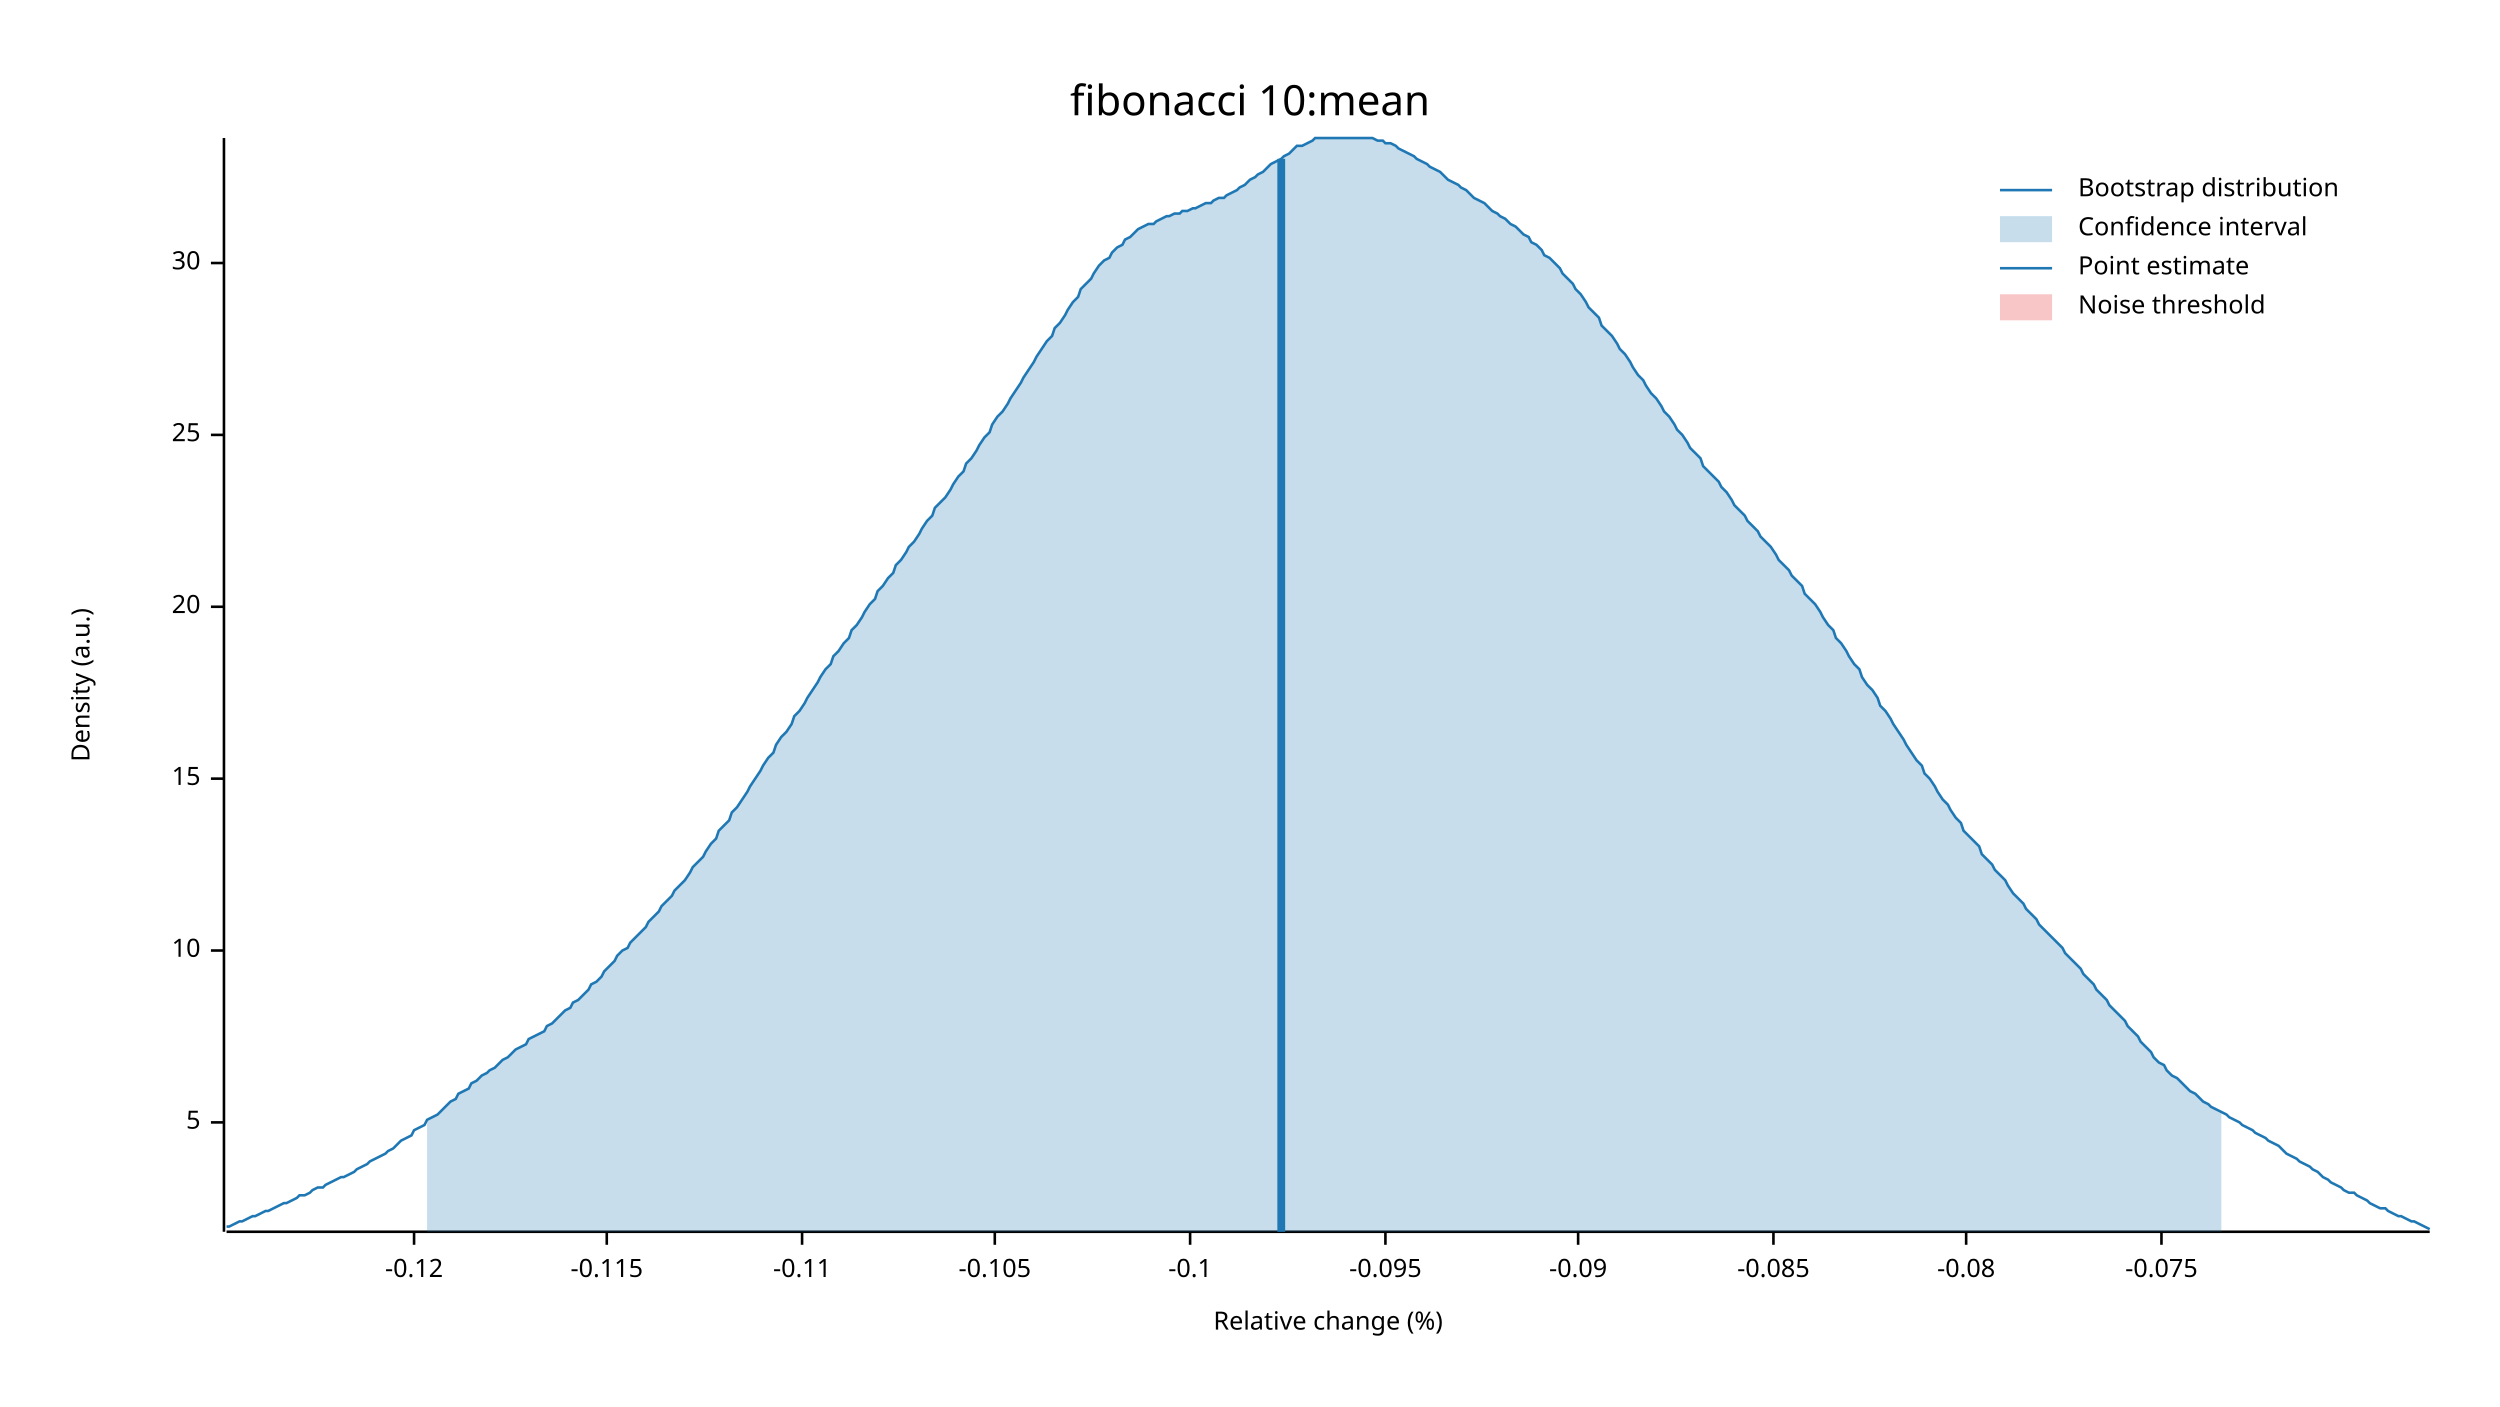
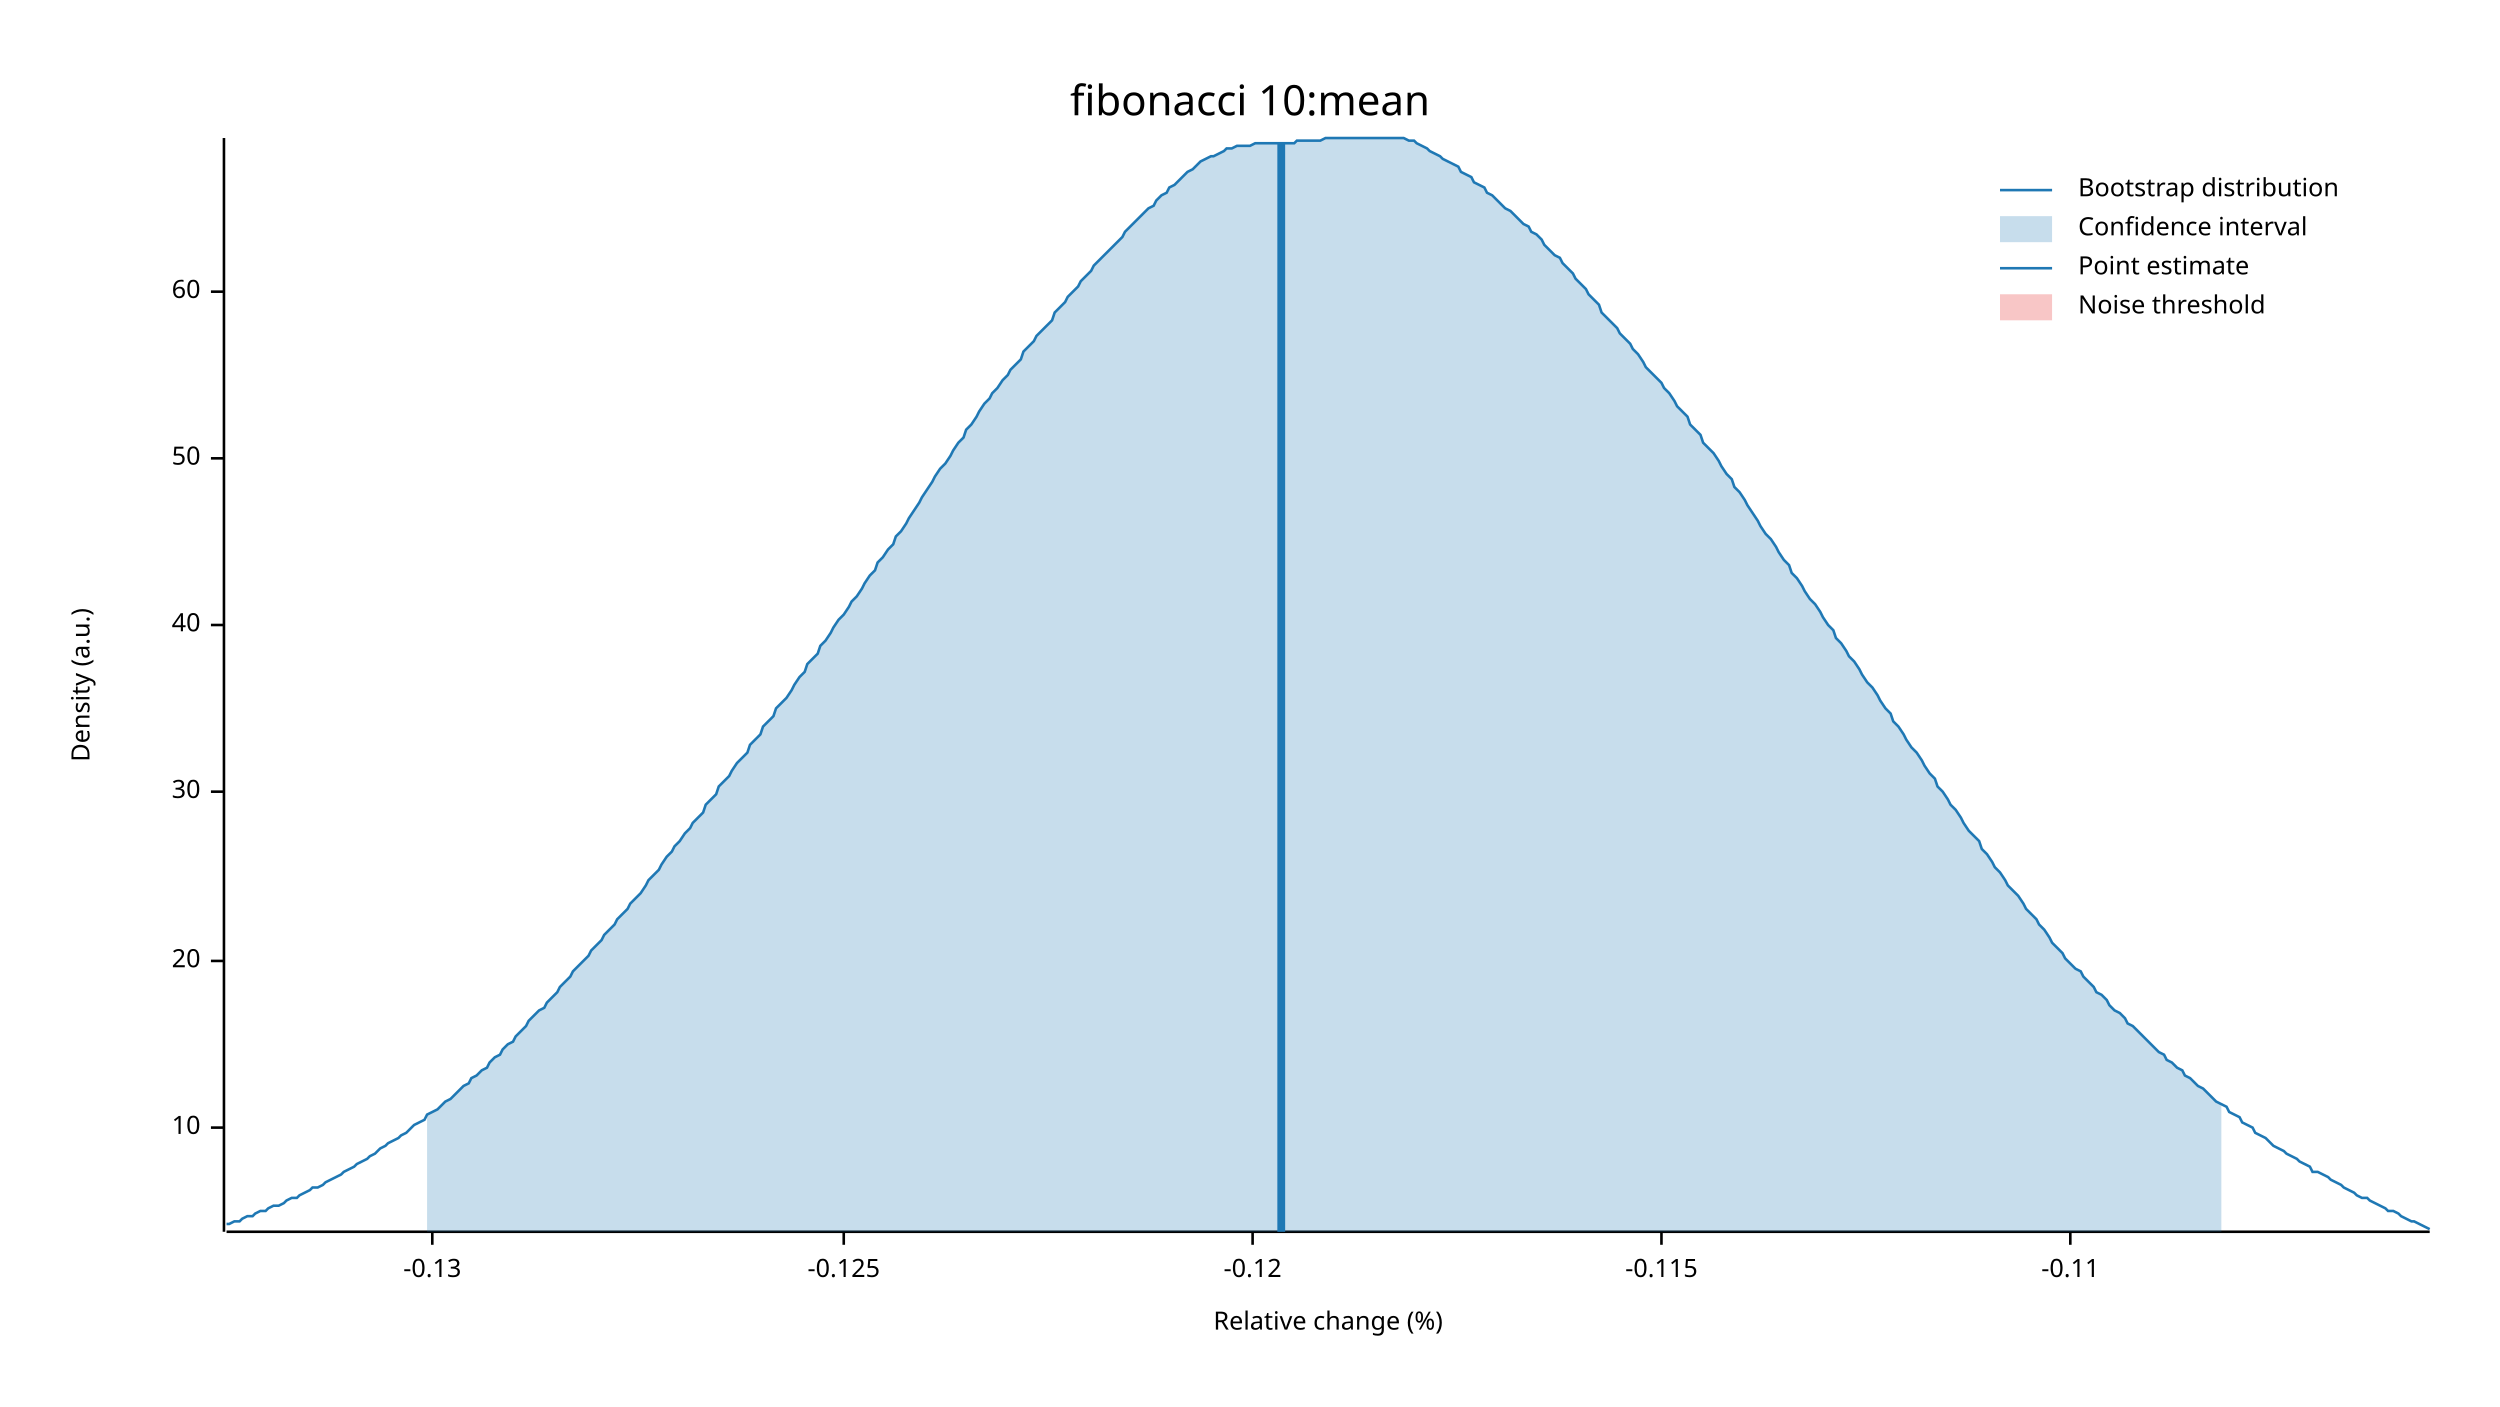
<svg xmlns="http://www.w3.org/2000/svg" width="960" height="540">
  <text x="480" y="32" dy="0.76em" text-anchor="middle" font-family="sans-serif" font-size="16.129" opacity="1" fill="#000000">
fibonacci 10:mean
</text>
  <text x="27" y="263" dy="0.76em" text-anchor="middle" font-family="sans-serif" font-size="9.677" opacity="1" fill="#000000" transform="rotate(270, 27, 263)">
Density (a.u.)
</text>
  <text x="510" y="513" dy="-0.5ex" text-anchor="middle" font-family="sans-serif" font-size="9.677" opacity="1" fill="#000000">
Relative change (%)
</text>
  <polyline fill="none" opacity="1" stroke="#000000" stroke-width="1" points="86,53 86,473 " />
-   <text x="77" y="431" dy="0.5ex" text-anchor="end" font-family="sans-serif" font-size="9.677" opacity="1" fill="#000000">
- 5
- </text>
-   <polyline fill="none" opacity="1" stroke="#000000" stroke-width="1" points="81,431 86,431 " />
-   <text x="77" y="365" dy="0.5ex" text-anchor="end" font-family="sans-serif" font-size="9.677" opacity="1" fill="#000000">
+   <text x="77" y="433" dy="0.5ex" text-anchor="end" font-family="sans-serif" font-size="9.677" opacity="1" fill="#000000">
10
</text>
-   <polyline fill="none" opacity="1" stroke="#000000" stroke-width="1" points="81,365 86,365 " />
-   <text x="77" y="299" dy="0.5ex" text-anchor="end" font-family="sans-serif" font-size="9.677" opacity="1" fill="#000000">
- 15
- </text>
-   <polyline fill="none" opacity="1" stroke="#000000" stroke-width="1" points="81,299 86,299 " />
-   <text x="77" y="233" dy="0.5ex" text-anchor="end" font-family="sans-serif" font-size="9.677" opacity="1" fill="#000000">
+   <polyline fill="none" opacity="1" stroke="#000000" stroke-width="1" points="81,433 86,433 " />
+   <text x="77" y="369" dy="0.5ex" text-anchor="end" font-family="sans-serif" font-size="9.677" opacity="1" fill="#000000">
20
</text>
-   <polyline fill="none" opacity="1" stroke="#000000" stroke-width="1" points="81,233 86,233 " />
-   <text x="77" y="167" dy="0.5ex" text-anchor="end" font-family="sans-serif" font-size="9.677" opacity="1" fill="#000000">
- 25
- </text>
-   <polyline fill="none" opacity="1" stroke="#000000" stroke-width="1" points="81,167 86,167 " />
-   <text x="77" y="101" dy="0.5ex" text-anchor="end" font-family="sans-serif" font-size="9.677" opacity="1" fill="#000000">
+   <polyline fill="none" opacity="1" stroke="#000000" stroke-width="1" points="81,369 86,369 " />
+   <text x="77" y="304" dy="0.5ex" text-anchor="end" font-family="sans-serif" font-size="9.677" opacity="1" fill="#000000">
30
</text>
-   <polyline fill="none" opacity="1" stroke="#000000" stroke-width="1" points="81,101 86,101 " />
+   <polyline fill="none" opacity="1" stroke="#000000" stroke-width="1" points="81,304 86,304 " />
+   <text x="77" y="240" dy="0.5ex" text-anchor="end" font-family="sans-serif" font-size="9.677" opacity="1" fill="#000000">
+ 40
+ </text>
+   <polyline fill="none" opacity="1" stroke="#000000" stroke-width="1" points="81,240 86,240 " />
+   <text x="77" y="176" dy="0.5ex" text-anchor="end" font-family="sans-serif" font-size="9.677" opacity="1" fill="#000000">
+ 50
+ </text>
+   <polyline fill="none" opacity="1" stroke="#000000" stroke-width="1" points="81,176 86,176 " />
+   <text x="77" y="112" dy="0.5ex" text-anchor="end" font-family="sans-serif" font-size="9.677" opacity="1" fill="#000000">
+ 60
+ </text>
+   <polyline fill="none" opacity="1" stroke="#000000" stroke-width="1" points="81,112 86,112 " />
  <polyline fill="none" opacity="1" stroke="#000000" stroke-width="1" points="87,473 933,473 " />
-   <text x="159" y="483" dy="0.76em" text-anchor="middle" font-family="sans-serif" font-size="9.677" opacity="1" fill="#000000">
+   <text x="166" y="483" dy="0.76em" text-anchor="middle" font-family="sans-serif" font-size="9.677" opacity="1" fill="#000000">
+ -0.13
+ </text>
+   <polyline fill="none" opacity="1" stroke="#000000" stroke-width="1" points="166,473 166,478 " />
+   <text x="324" y="483" dy="0.76em" text-anchor="middle" font-family="sans-serif" font-size="9.677" opacity="1" fill="#000000">
+ -0.125
+ </text>
+   <polyline fill="none" opacity="1" stroke="#000000" stroke-width="1" points="324,473 324,478 " />
+   <text x="481" y="483" dy="0.76em" text-anchor="middle" font-family="sans-serif" font-size="9.677" opacity="1" fill="#000000">
-0.12
</text>
-   <polyline fill="none" opacity="1" stroke="#000000" stroke-width="1" points="159,473 159,478 " />
-   <text x="233" y="483" dy="0.76em" text-anchor="middle" font-family="sans-serif" font-size="9.677" opacity="1" fill="#000000">
+   <polyline fill="none" opacity="1" stroke="#000000" stroke-width="1" points="481,473 481,478 " />
+   <text x="638" y="483" dy="0.76em" text-anchor="middle" font-family="sans-serif" font-size="9.677" opacity="1" fill="#000000">
-0.115
</text>
-   <polyline fill="none" opacity="1" stroke="#000000" stroke-width="1" points="233,473 233,478 " />
-   <text x="308" y="483" dy="0.76em" text-anchor="middle" font-family="sans-serif" font-size="9.677" opacity="1" fill="#000000">
+   <polyline fill="none" opacity="1" stroke="#000000" stroke-width="1" points="638,473 638,478 " />
+   <text x="795" y="483" dy="0.76em" text-anchor="middle" font-family="sans-serif" font-size="9.677" opacity="1" fill="#000000">
-0.11
</text>
-   <polyline fill="none" opacity="1" stroke="#000000" stroke-width="1" points="308,473 308,478 " />
-   <text x="382" y="483" dy="0.76em" text-anchor="middle" font-family="sans-serif" font-size="9.677" opacity="1" fill="#000000">
- -0.105
- </text>
-   <polyline fill="none" opacity="1" stroke="#000000" stroke-width="1" points="382,473 382,478 " />
-   <text x="457" y="483" dy="0.76em" text-anchor="middle" font-family="sans-serif" font-size="9.677" opacity="1" fill="#000000">
- -0.1
- </text>
-   <polyline fill="none" opacity="1" stroke="#000000" stroke-width="1" points="457,473 457,478 " />
-   <text x="532" y="483" dy="0.76em" text-anchor="middle" font-family="sans-serif" font-size="9.677" opacity="1" fill="#000000">
- -0.095
- </text>
-   <polyline fill="none" opacity="1" stroke="#000000" stroke-width="1" points="532,473 532,478 " />
-   <text x="606" y="483" dy="0.76em" text-anchor="middle" font-family="sans-serif" font-size="9.677" opacity="1" fill="#000000">
- -0.09
- </text>
-   <polyline fill="none" opacity="1" stroke="#000000" stroke-width="1" points="606,473 606,478 " />
-   <text x="681" y="483" dy="0.76em" text-anchor="middle" font-family="sans-serif" font-size="9.677" opacity="1" fill="#000000">
- -0.085
- </text>
-   <polyline fill="none" opacity="1" stroke="#000000" stroke-width="1" points="681,473 681,478 " />
-   <text x="755" y="483" dy="0.76em" text-anchor="middle" font-family="sans-serif" font-size="9.677" opacity="1" fill="#000000">
- -0.08
- </text>
-   <polyline fill="none" opacity="1" stroke="#000000" stroke-width="1" points="755,473 755,478 " />
-   <text x="830" y="483" dy="0.76em" text-anchor="middle" font-family="sans-serif" font-size="9.677" opacity="1" fill="#000000">
- -0.075
- </text>
-   <polyline fill="none" opacity="1" stroke="#000000" stroke-width="1" points="830,473 830,478 " />
-   <polyline fill="none" opacity="1" stroke="#1F78B4" stroke-width="1" points="87,471 88,471 90,470 92,469 93,469 95,468 97,467 98,467 100,466 102,465 103,465 105,464 107,463 109,462 110,462 112,461 114,460 115,459 117,459 119,458 120,457 122,456 124,456 125,455 127,454 129,453 131,452 132,452 134,451 136,450 137,449 139,448 141,447 142,446 144,445 146,444 148,443 149,442 151,441 153,439 154,438 156,437 158,436 159,434 161,433 163,432 164,430 166,429 168,428 170,426 171,425 173,423 175,422 176,420 178,419 180,418 181,416 183,415 185,413 187,412 188,411 190,410 192,408 193,407 195,406 197,404 198,403 200,402 202,401 203,399 205,398 207,397 209,396 210,394 212,393 214,391 215,390 217,388 219,387 220,385 222,384 224,382 226,380 227,378 229,377 231,375 232,373 234,371 236,369 237,367 239,365 241,364 242,362 244,360 246,358 248,356 249,354 251,352 253,350 254,348 256,346 258,344 259,342 261,340 263,338 265,335 266,333 268,331 270,329 271,327 273,324 275,322 276,319 278,317 280,315 281,312 283,310 285,307 287,304 288,302 290,299 292,296 293,294 295,291 297,289 298,286 300,283 302,281 304,278 305,275 307,273 309,270 310,268 312,265 314,262 315,260 317,257 319,255 320,252 322,250 324,247 326,245 327,242 329,240 331,237 332,235 334,232 336,230 337,227 339,225 341,222 343,220 344,217 346,215 348,212 349,210 351,208 353,205 354,203 356,200 358,198 359,195 361,193 363,191 365,188 366,186 368,183 370,181 371,178 373,176 375,173 376,171 378,168 380,166 381,163 383,160 385,158 387,155 388,153 390,150 392,147 393,145 395,142 397,139 398,137 400,134 402,131 404,129 405,126 407,124 409,121 410,119 412,116 414,114 415,111 417,109 419,107 420,105 422,102 424,100 426,99 427,97 429,95 431,94 432,92 434,91 436,89 437,88 439,87 441,86 443,86 444,85 446,84 448,83 449,83 451,82 453,82 454,81 456,81 458,80 459,80 461,79 463,78 465,78 466,77 468,76 470,76 471,75 473,74 475,73 476,72 478,71 480,69 482,68 483,67 485,66 487,64 488,63 490,62 492,61 493,60 495,59 497,57 498,56 500,56 502,55 504,54 505,53 507,53 509,53 510,53 512,53 514,53 515,53 517,53 519,53 521,53 522,53 524,53 526,53 527,53 529,54 531,54 532,55 534,55 536,56 537,57 539,58 541,59 543,60 544,61 546,62 548,63 549,64 551,65 553,66 554,67 556,69 558,70 560,71 561,72 563,73 565,75 566,76 568,77 570,78 571,79 573,81 575,82 576,83 578,84 580,86 582,87 583,88 585,90 587,91 588,93 590,94 592,96 593,98 595,99 597,101 599,103 600,105 602,107 604,109 605,111 607,113 609,116 610,118 612,120 614,122 615,125 617,127 619,129 621,132 622,134 624,136 626,139 627,141 629,144 631,146 632,148 634,151 636,153 638,156 639,158 641,160 643,163 644,165 646,167 648,170 649,172 651,174 653,176 654,179 656,181 658,183 660,185 661,187 663,189 665,192 666,194 668,196 670,198 671,200 673,202 675,204 676,206 678,208 680,210 682,213 683,215 685,217 687,219 688,221 690,223 692,225 693,228 695,230 697,232 699,235 700,237 702,240 704,242 705,245 707,247 709,250 710,252 712,255 714,257 715,260 717,263 719,265 721,268 722,271 724,273 726,276 727,278 729,281 731,284 732,286 734,289 736,292 738,294 739,297 741,299 743,302 744,304 746,307 748,309 749,311 751,314 753,316 754,319 756,321 758,323 760,325 761,328 763,330 765,332 766,334 768,336 770,338 771,340 773,343 775,345 777,347 778,349 780,351 782,353 783,355 785,357 787,359 788,360 790,362 792,364 793,366 795,368 797,370 799,372 800,374 802,376 804,378 805,380 807,382 809,384 810,386 812,388 814,390 816,392 817,394 819,396 821,398 822,400 824,402 826,404 827,406 829,408 831,409 832,411 834,413 836,414 838,416 839,417 841,419 843,420 844,421 846,423 848,424 849,425 851,426 853,427 855,428 856,429 858,430 860,431 861,432 863,433 865,434 866,435 868,436 870,437 871,438 873,439 875,440 877,442 878,443 880,444 882,445 883,446 885,447 887,448 888,449 890,450 892,452 894,453 895,454 897,455 899,456 900,457 902,458 904,458 905,459 907,460 909,461 910,462 912,463 914,464 916,464 917,465 919,466 921,467 922,467 924,468 926,469 927,469 929,470 931,471 933,472 " />
-   <polygon opacity="0.25" fill="#1F78B4" points="164,430 166,429 168,428 170,426 171,425 173,423 175,422 176,420 178,419 180,418 181,416 183,415 185,413 187,412 188,411 190,410 192,408 193,407 195,406 197,404 198,403 200,402 202,401 203,399 205,398 207,397 209,396 210,394 212,393 214,391 215,390 217,388 219,387 220,385 222,384 224,382 226,380 227,378 229,377 231,375 232,373 234,371 236,369 237,367 239,365 241,364 242,362 244,360 246,358 248,356 249,354 251,352 253,350 254,348 256,346 258,344 259,342 261,340 263,338 265,335 266,333 268,331 270,329 271,327 273,324 275,322 276,319 278,317 280,315 281,312 283,310 285,307 287,304 288,302 290,299 292,296 293,294 295,291 297,289 298,286 300,283 302,281 304,278 305,275 307,273 309,270 310,268 312,265 314,262 315,260 317,257 319,255 320,252 322,250 324,247 326,245 327,242 329,240 331,237 332,235 334,232 336,230 337,227 339,225 341,222 343,220 344,217 346,215 348,212 349,210 351,208 353,205 354,203 356,200 358,198 359,195 361,193 363,191 365,188 366,186 368,183 370,181 371,178 373,176 375,173 376,171 378,168 380,166 381,163 383,160 385,158 387,155 388,153 390,150 392,147 393,145 395,142 397,139 398,137 400,134 402,131 404,129 405,126 407,124 409,121 410,119 412,116 414,114 415,111 417,109 419,107 420,105 422,102 424,100 426,99 427,97 429,95 431,94 432,92 434,91 436,89 437,88 439,87 441,86 443,86 444,85 446,84 448,83 449,83 451,82 453,82 454,81 456,81 458,80 459,80 461,79 463,78 465,78 466,77 468,76 470,76 471,75 473,74 475,73 476,72 478,71 480,69 482,68 483,67 485,66 487,64 488,63 490,62 492,61 493,60 495,59 497,57 498,56 500,56 502,55 504,54 505,53 507,53 509,53 510,53 512,53 514,53 515,53 517,53 519,53 521,53 522,53 524,53 526,53 527,53 529,54 531,54 532,55 534,55 536,56 537,57 539,58 541,59 543,60 544,61 546,62 548,63 549,64 551,65 553,66 554,67 556,69 558,70 560,71 561,72 563,73 565,75 566,76 568,77 570,78 571,79 573,81 575,82 576,83 578,84 580,86 582,87 583,88 585,90 587,91 588,93 590,94 592,96 593,98 595,99 597,101 599,103 600,105 602,107 604,109 605,111 607,113 609,116 610,118 612,120 614,122 615,125 617,127 619,129 621,132 622,134 624,136 626,139 627,141 629,144 631,146 632,148 634,151 636,153 638,156 639,158 641,160 643,163 644,165 646,167 648,170 649,172 651,174 653,176 654,179 656,181 658,183 660,185 661,187 663,189 665,192 666,194 668,196 670,198 671,200 673,202 675,204 676,206 678,208 680,210 682,213 683,215 685,217 687,219 688,221 690,223 692,225 693,228 695,230 697,232 699,235 700,237 702,240 704,242 705,245 707,247 709,250 710,252 712,255 714,257 715,260 717,263 719,265 721,268 722,271 724,273 726,276 727,278 729,281 731,284 732,286 734,289 736,292 738,294 739,297 741,299 743,302 744,304 746,307 748,309 749,311 751,314 753,316 754,319 756,321 758,323 760,325 761,328 763,330 765,332 766,334 768,336 770,338 771,340 773,343 775,345 777,347 778,349 780,351 782,353 783,355 785,357 787,359 788,360 790,362 792,364 793,366 795,368 797,370 799,372 800,374 802,376 804,378 805,380 807,382 809,384 810,386 812,388 814,390 816,392 817,394 819,396 821,398 822,400 824,402 826,404 827,406 829,408 831,409 832,411 834,413 836,414 838,416 839,417 841,419 843,420 844,421 846,423 848,424 849,425 851,426 853,427 853,473 164,473 " />
-   <polyline fill="none" opacity="1" stroke="#1F78B4" stroke-width="3" points="492,473 492,61 " />
+   <polyline fill="none" opacity="1" stroke="#000000" stroke-width="1" points="795,473 795,478 " />
+   <polyline fill="none" opacity="1" stroke="#1F78B4" stroke-width="1" points="87,470 88,470 90,469 92,469 93,468 95,467 97,467 98,466 100,465 102,465 103,464 105,463 107,463 109,462 110,461 112,460 114,460 115,459 117,458 119,457 120,456 122,456 124,455 125,454 127,453 129,452 131,451 132,450 134,449 136,448 137,447 139,446 141,445 142,444 144,443 146,441 148,440 149,439 151,438 153,437 154,436 156,435 158,433 159,432 161,431 163,430 164,428 166,427 168,426 170,424 171,423 173,422 175,420 176,419 178,417 180,416 181,414 183,413 185,411 187,410 188,408 190,406 192,405 193,403 195,401 197,400 198,398 200,396 202,394 203,392 205,390 207,388 209,387 210,385 212,383 214,381 215,379 217,377 219,375 220,373 222,371 224,369 226,367 227,365 229,363 231,361 232,359 234,357 236,355 237,353 239,351 241,349 242,347 244,345 246,343 248,340 249,338 251,336 253,334 254,332 256,329 258,327 259,325 261,323 263,320 265,318 266,316 268,314 270,312 271,309 273,307 275,305 276,302 278,300 280,298 281,296 283,293 285,291 287,289 288,286 290,284 292,282 293,279 295,277 297,275 298,272 300,270 302,268 304,265 305,263 307,260 309,258 310,255 312,253 314,251 315,248 317,246 319,243 320,241 322,238 324,236 326,233 327,231 329,229 331,226 332,224 334,221 336,219 337,216 339,214 341,211 343,209 344,206 346,204 348,201 349,199 351,196 353,193 354,191 356,188 358,185 359,183 361,180 363,178 365,175 366,173 368,170 370,168 371,165 373,163 375,160 376,158 378,155 380,153 381,151 383,149 385,146 387,144 388,142 390,140 392,138 393,135 395,133 397,131 398,129 400,127 402,125 404,123 405,120 407,118 409,116 410,114 412,112 414,110 415,108 417,106 419,104 420,102 422,100 424,98 426,96 427,95 429,93 431,91 432,89 434,87 436,85 437,84 439,82 441,80 443,79 444,77 446,75 448,74 449,72 451,71 453,69 454,68 456,66 458,65 459,64 461,62 463,61 465,60 466,60 468,59 470,58 471,57 473,57 475,56 476,56 478,56 480,56 482,55 483,55 485,55 487,55 488,55 490,55 492,55 493,55 495,55 497,55 498,54 500,54 502,54 504,54 505,54 507,54 509,53 510,53 512,53 514,53 515,53 517,53 519,53 521,53 522,53 524,53 526,53 527,53 529,53 531,53 532,53 534,53 536,53 537,53 539,53 541,54 543,54 544,55 546,56 548,57 549,58 551,59 553,60 554,61 556,62 558,63 560,64 561,66 563,67 565,68 566,70 568,71 570,72 571,74 573,75 575,77 576,78 578,80 580,81 582,83 583,84 585,86 587,87 588,89 590,90 592,92 593,94 595,96 597,98 599,99 600,101 602,103 604,105 605,107 607,109 609,111 610,113 612,115 614,117 615,120 617,122 619,124 621,126 622,128 624,130 626,132 627,134 629,136 631,139 632,141 634,143 636,145 638,147 639,149 641,151 643,154 644,156 646,158 648,160 649,163 651,165 653,167 654,170 656,172 658,174 660,177 661,179 663,182 665,184 666,187 668,189 670,192 671,194 673,197 675,200 676,202 678,205 680,207 682,210 683,212 685,215 687,217 688,220 690,222 692,225 693,227 695,230 697,232 699,235 700,237 702,240 704,242 705,245 707,247 709,250 710,252 712,254 714,257 715,259 717,262 719,264 721,267 722,269 724,272 726,274 727,277 729,279 731,282 732,284 734,287 736,289 738,292 739,294 741,297 743,299 744,302 746,304 748,307 749,309 751,311 753,314 754,316 756,319 758,321 760,323 761,326 763,328 765,331 766,333 768,335 770,338 771,340 773,342 775,344 777,347 778,349 780,351 782,353 783,355 785,357 787,360 788,362 790,364 792,366 793,368 795,370 797,372 799,373 800,375 802,377 804,379 805,381 807,382 809,384 810,386 812,388 814,389 816,391 817,393 819,394 821,396 822,397 824,399 826,401 827,402 829,404 831,405 832,407 834,408 836,410 838,411 839,413 841,414 843,416 844,417 846,418 848,420 849,421 851,423 853,424 855,425 856,427 858,428 860,429 861,431 863,432 865,433 866,435 868,436 870,437 871,438 873,440 875,441 877,442 878,443 880,444 882,445 883,446 885,447 887,448 888,450 890,450 892,451 894,452 895,453 897,454 899,455 900,456 902,457 904,458 905,459 907,460 909,460 910,461 912,462 914,463 916,464 917,465 919,465 921,466 922,467 924,468 926,469 927,469 929,470 931,471 933,472 " />
+   <polygon opacity="0.25" fill="#1F78B4" points="164,428 166,427 168,426 170,424 171,423 173,422 175,420 176,419 178,417 180,416 181,414 183,413 185,411 187,410 188,408 190,406 192,405 193,403 195,401 197,400 198,398 200,396 202,394 203,392 205,390 207,388 209,387 210,385 212,383 214,381 215,379 217,377 219,375 220,373 222,371 224,369 226,367 227,365 229,363 231,361 232,359 234,357 236,355 237,353 239,351 241,349 242,347 244,345 246,343 248,340 249,338 251,336 253,334 254,332 256,329 258,327 259,325 261,323 263,320 265,318 266,316 268,314 270,312 271,309 273,307 275,305 276,302 278,300 280,298 281,296 283,293 285,291 287,289 288,286 290,284 292,282 293,279 295,277 297,275 298,272 300,270 302,268 304,265 305,263 307,260 309,258 310,255 312,253 314,251 315,248 317,246 319,243 320,241 322,238 324,236 326,233 327,231 329,229 331,226 332,224 334,221 336,219 337,216 339,214 341,211 343,209 344,206 346,204 348,201 349,199 351,196 353,193 354,191 356,188 358,185 359,183 361,180 363,178 365,175 366,173 368,170 370,168 371,165 373,163 375,160 376,158 378,155 380,153 381,151 383,149 385,146 387,144 388,142 390,140 392,138 393,135 395,133 397,131 398,129 400,127 402,125 404,123 405,120 407,118 409,116 410,114 412,112 414,110 415,108 417,106 419,104 420,102 422,100 424,98 426,96 427,95 429,93 431,91 432,89 434,87 436,85 437,84 439,82 441,80 443,79 444,77 446,75 448,74 449,72 451,71 453,69 454,68 456,66 458,65 459,64 461,62 463,61 465,60 466,60 468,59 470,58 471,57 473,57 475,56 476,56 478,56 480,56 482,55 483,55 485,55 487,55 488,55 490,55 492,55 493,55 495,55 497,55 498,54 500,54 502,54 504,54 505,54 507,54 509,53 510,53 512,53 514,53 515,53 517,53 519,53 521,53 522,53 524,53 526,53 527,53 529,53 531,53 532,53 534,53 536,53 537,53 539,53 541,54 543,54 544,55 546,56 548,57 549,58 551,59 553,60 554,61 556,62 558,63 560,64 561,66 563,67 565,68 566,70 568,71 570,72 571,74 573,75 575,77 576,78 578,80 580,81 582,83 583,84 585,86 587,87 588,89 590,90 592,92 593,94 595,96 597,98 599,99 600,101 602,103 604,105 605,107 607,109 609,111 610,113 612,115 614,117 615,120 617,122 619,124 621,126 622,128 624,130 626,132 627,134 629,136 631,139 632,141 634,143 636,145 638,147 639,149 641,151 643,154 644,156 646,158 648,160 649,163 651,165 653,167 654,170 656,172 658,174 660,177 661,179 663,182 665,184 666,187 668,189 670,192 671,194 673,197 675,200 676,202 678,205 680,207 682,210 683,212 685,215 687,217 688,220 690,222 692,225 693,227 695,230 697,232 699,235 700,237 702,240 704,242 705,245 707,247 709,250 710,252 712,254 714,257 715,259 717,262 719,264 721,267 722,269 724,272 726,274 727,277 729,279 731,282 732,284 734,287 736,289 738,292 739,294 741,297 743,299 744,302 746,304 748,307 749,309 751,311 753,314 754,316 756,319 758,321 760,323 761,326 763,328 765,331 766,333 768,335 770,338 771,340 773,342 775,344 777,347 778,349 780,351 782,353 783,355 785,357 787,360 788,362 790,364 792,366 793,368 795,370 797,372 799,373 800,375 802,377 804,379 805,381 807,382 809,384 810,386 812,388 814,389 816,391 817,393 819,394 821,396 822,397 824,399 826,401 827,402 829,404 831,405 832,407 834,408 836,410 838,411 839,413 841,414 843,416 844,417 846,418 848,420 849,421 851,423 853,424 853,473 164,473 " />
+   <polyline fill="none" opacity="1" stroke="#1F78B4" stroke-width="3" points="492,473 492,55 " />
  <rect x="510" y="53" width="0" height="419" opacity="0.1" fill="#E31A1C" stroke="none" />
  <text x="798" y="68" dy="0.76em" text-anchor="start" font-family="sans-serif" font-size="9.677" opacity="1" fill="#000000">
Bootstrap distribution
</text>
  <text x="798" y="83" dy="0.76em" text-anchor="start" font-family="sans-serif" font-size="9.677" opacity="1" fill="#000000">
Confidence interval
</text>
  <text x="798" y="98" dy="0.76em" text-anchor="start" font-family="sans-serif" font-size="9.677" opacity="1" fill="#000000">
Point estimate
</text>
  <text x="798" y="113" dy="0.76em" text-anchor="start" font-family="sans-serif" font-size="9.677" opacity="1" fill="#000000">
Noise threshold
</text>
  <polyline fill="none" opacity="1" stroke="#1F78B4" stroke-width="1" points="768,73 788,73 " />
  <rect x="768" y="83" width="20" height="10" opacity="0.25" fill="#1F78B4" stroke="none" />
  <polyline fill="none" opacity="1" stroke="#1F78B4" stroke-width="1" points="768,103 788,103 " />
  <rect x="768" y="113" width="20" height="10" opacity="0.25" fill="#E31A1C" stroke="none" />
</svg>
